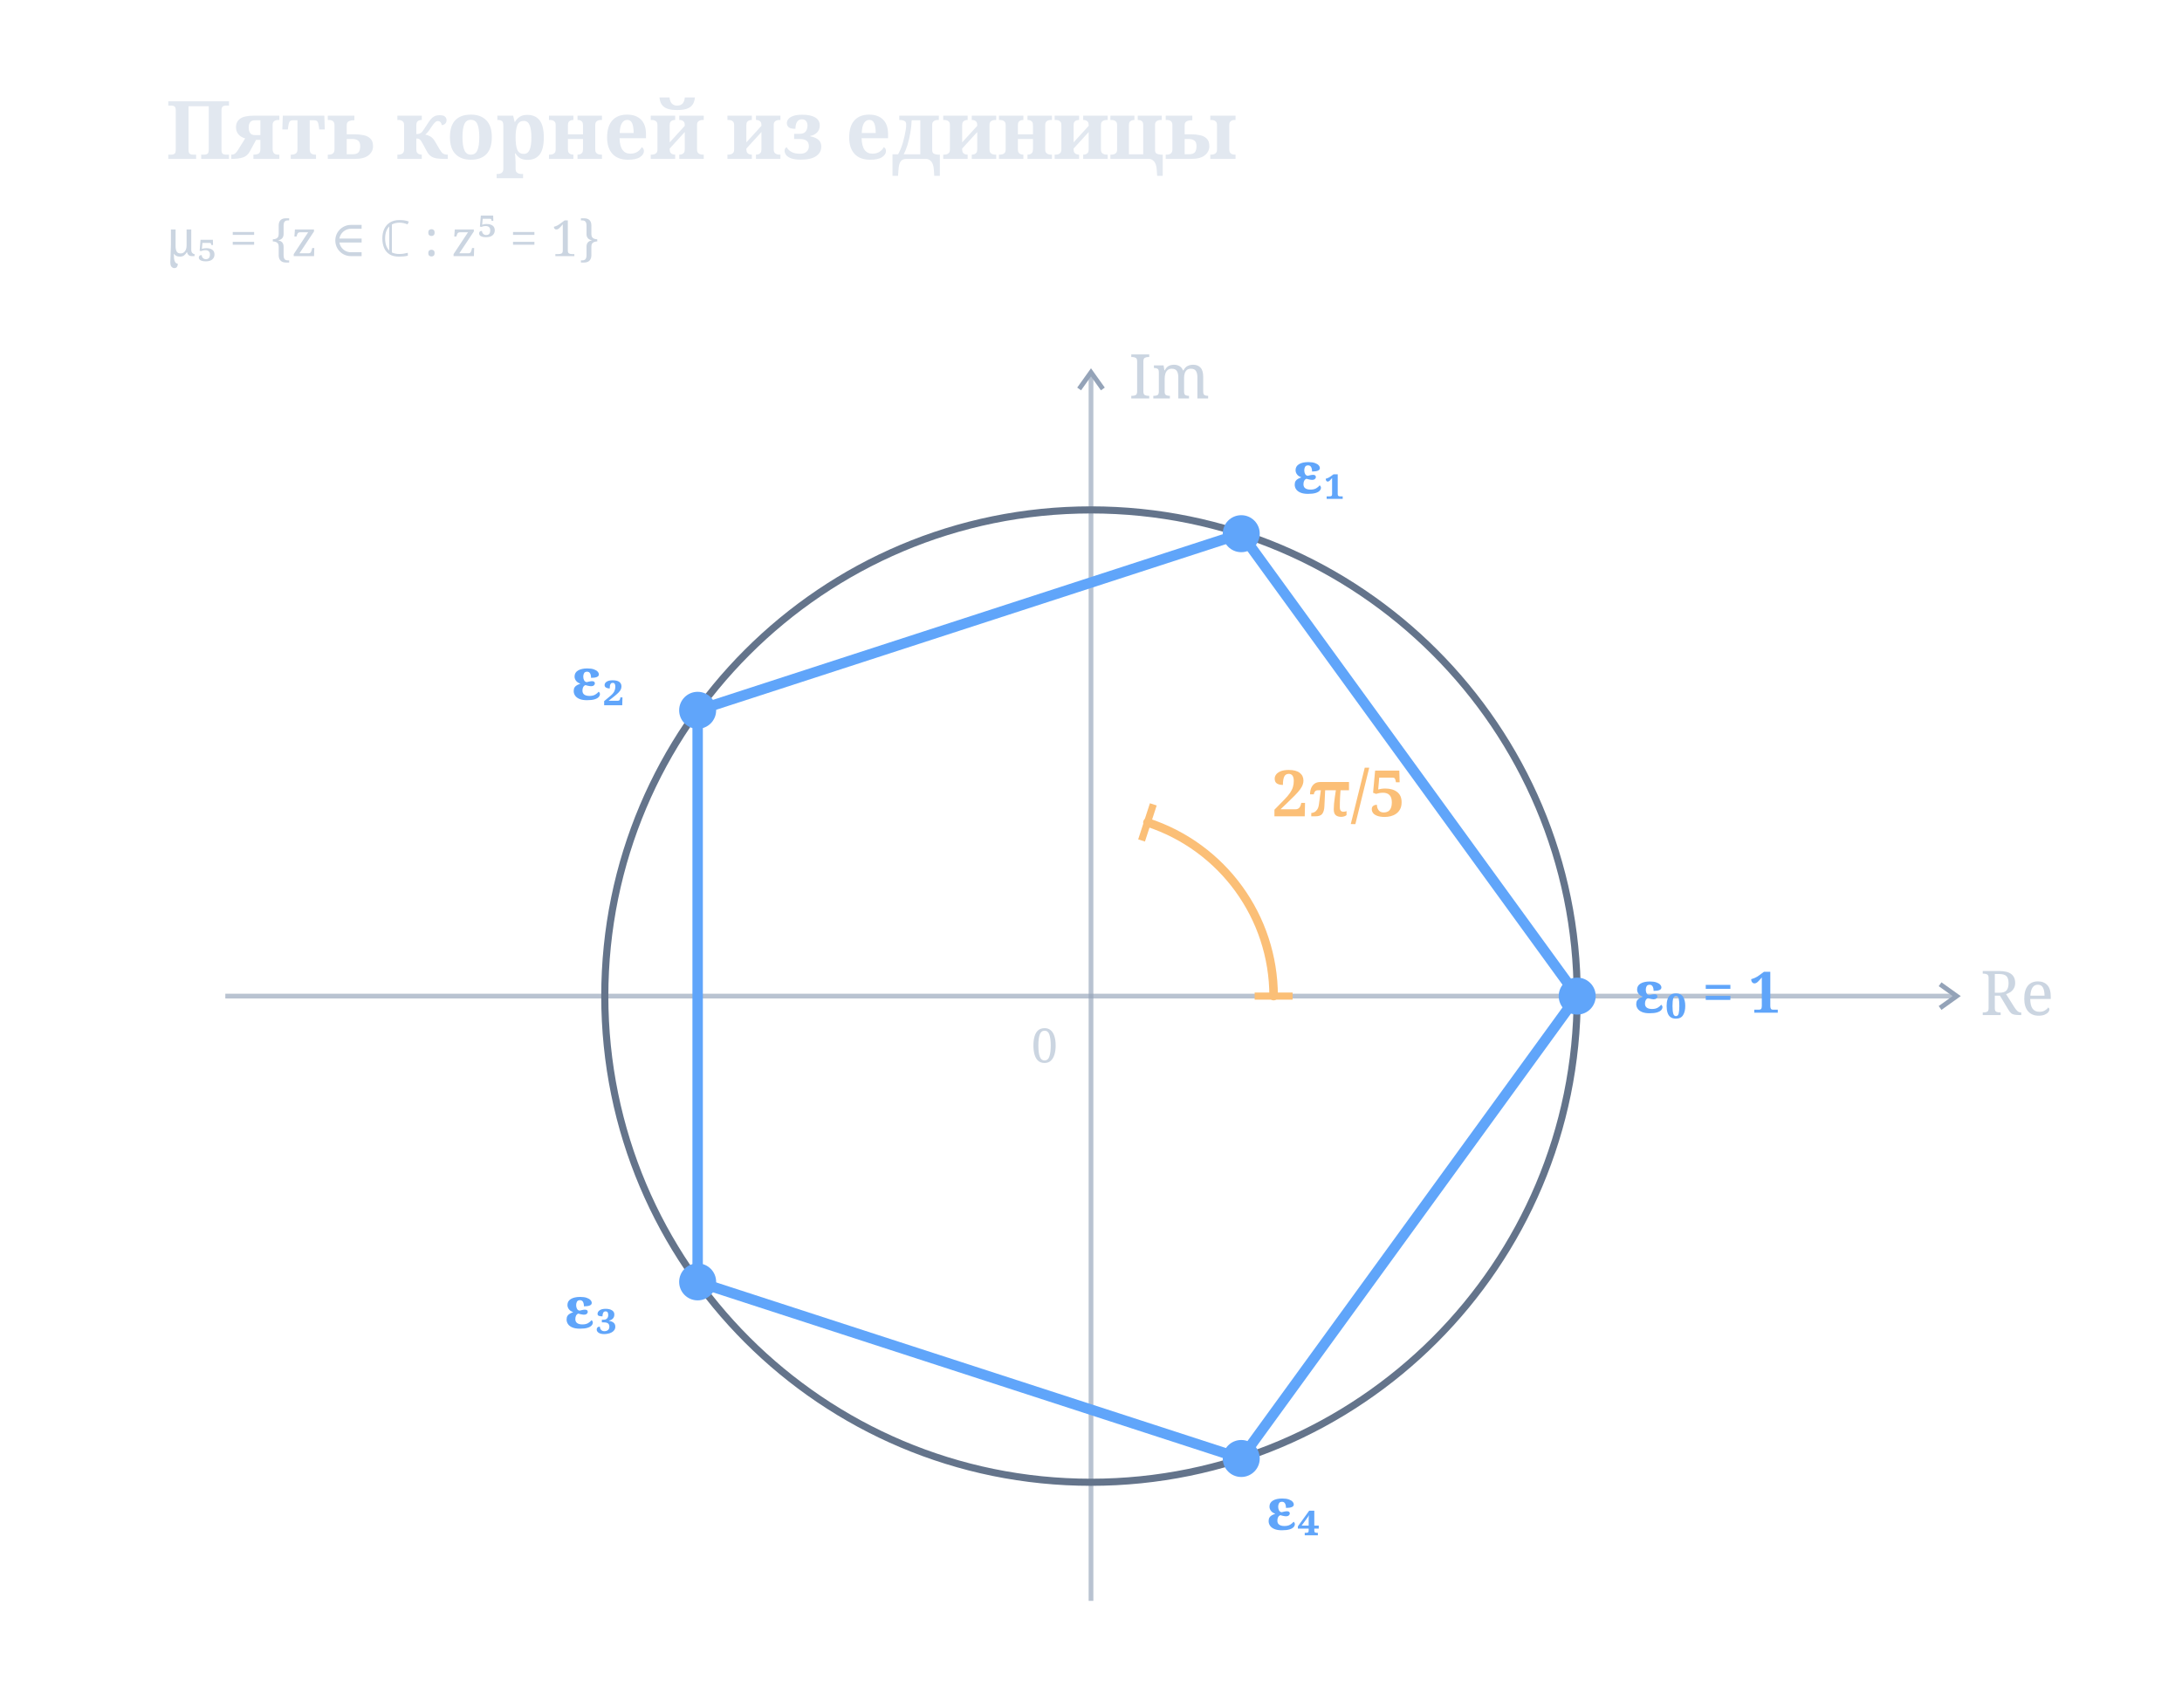
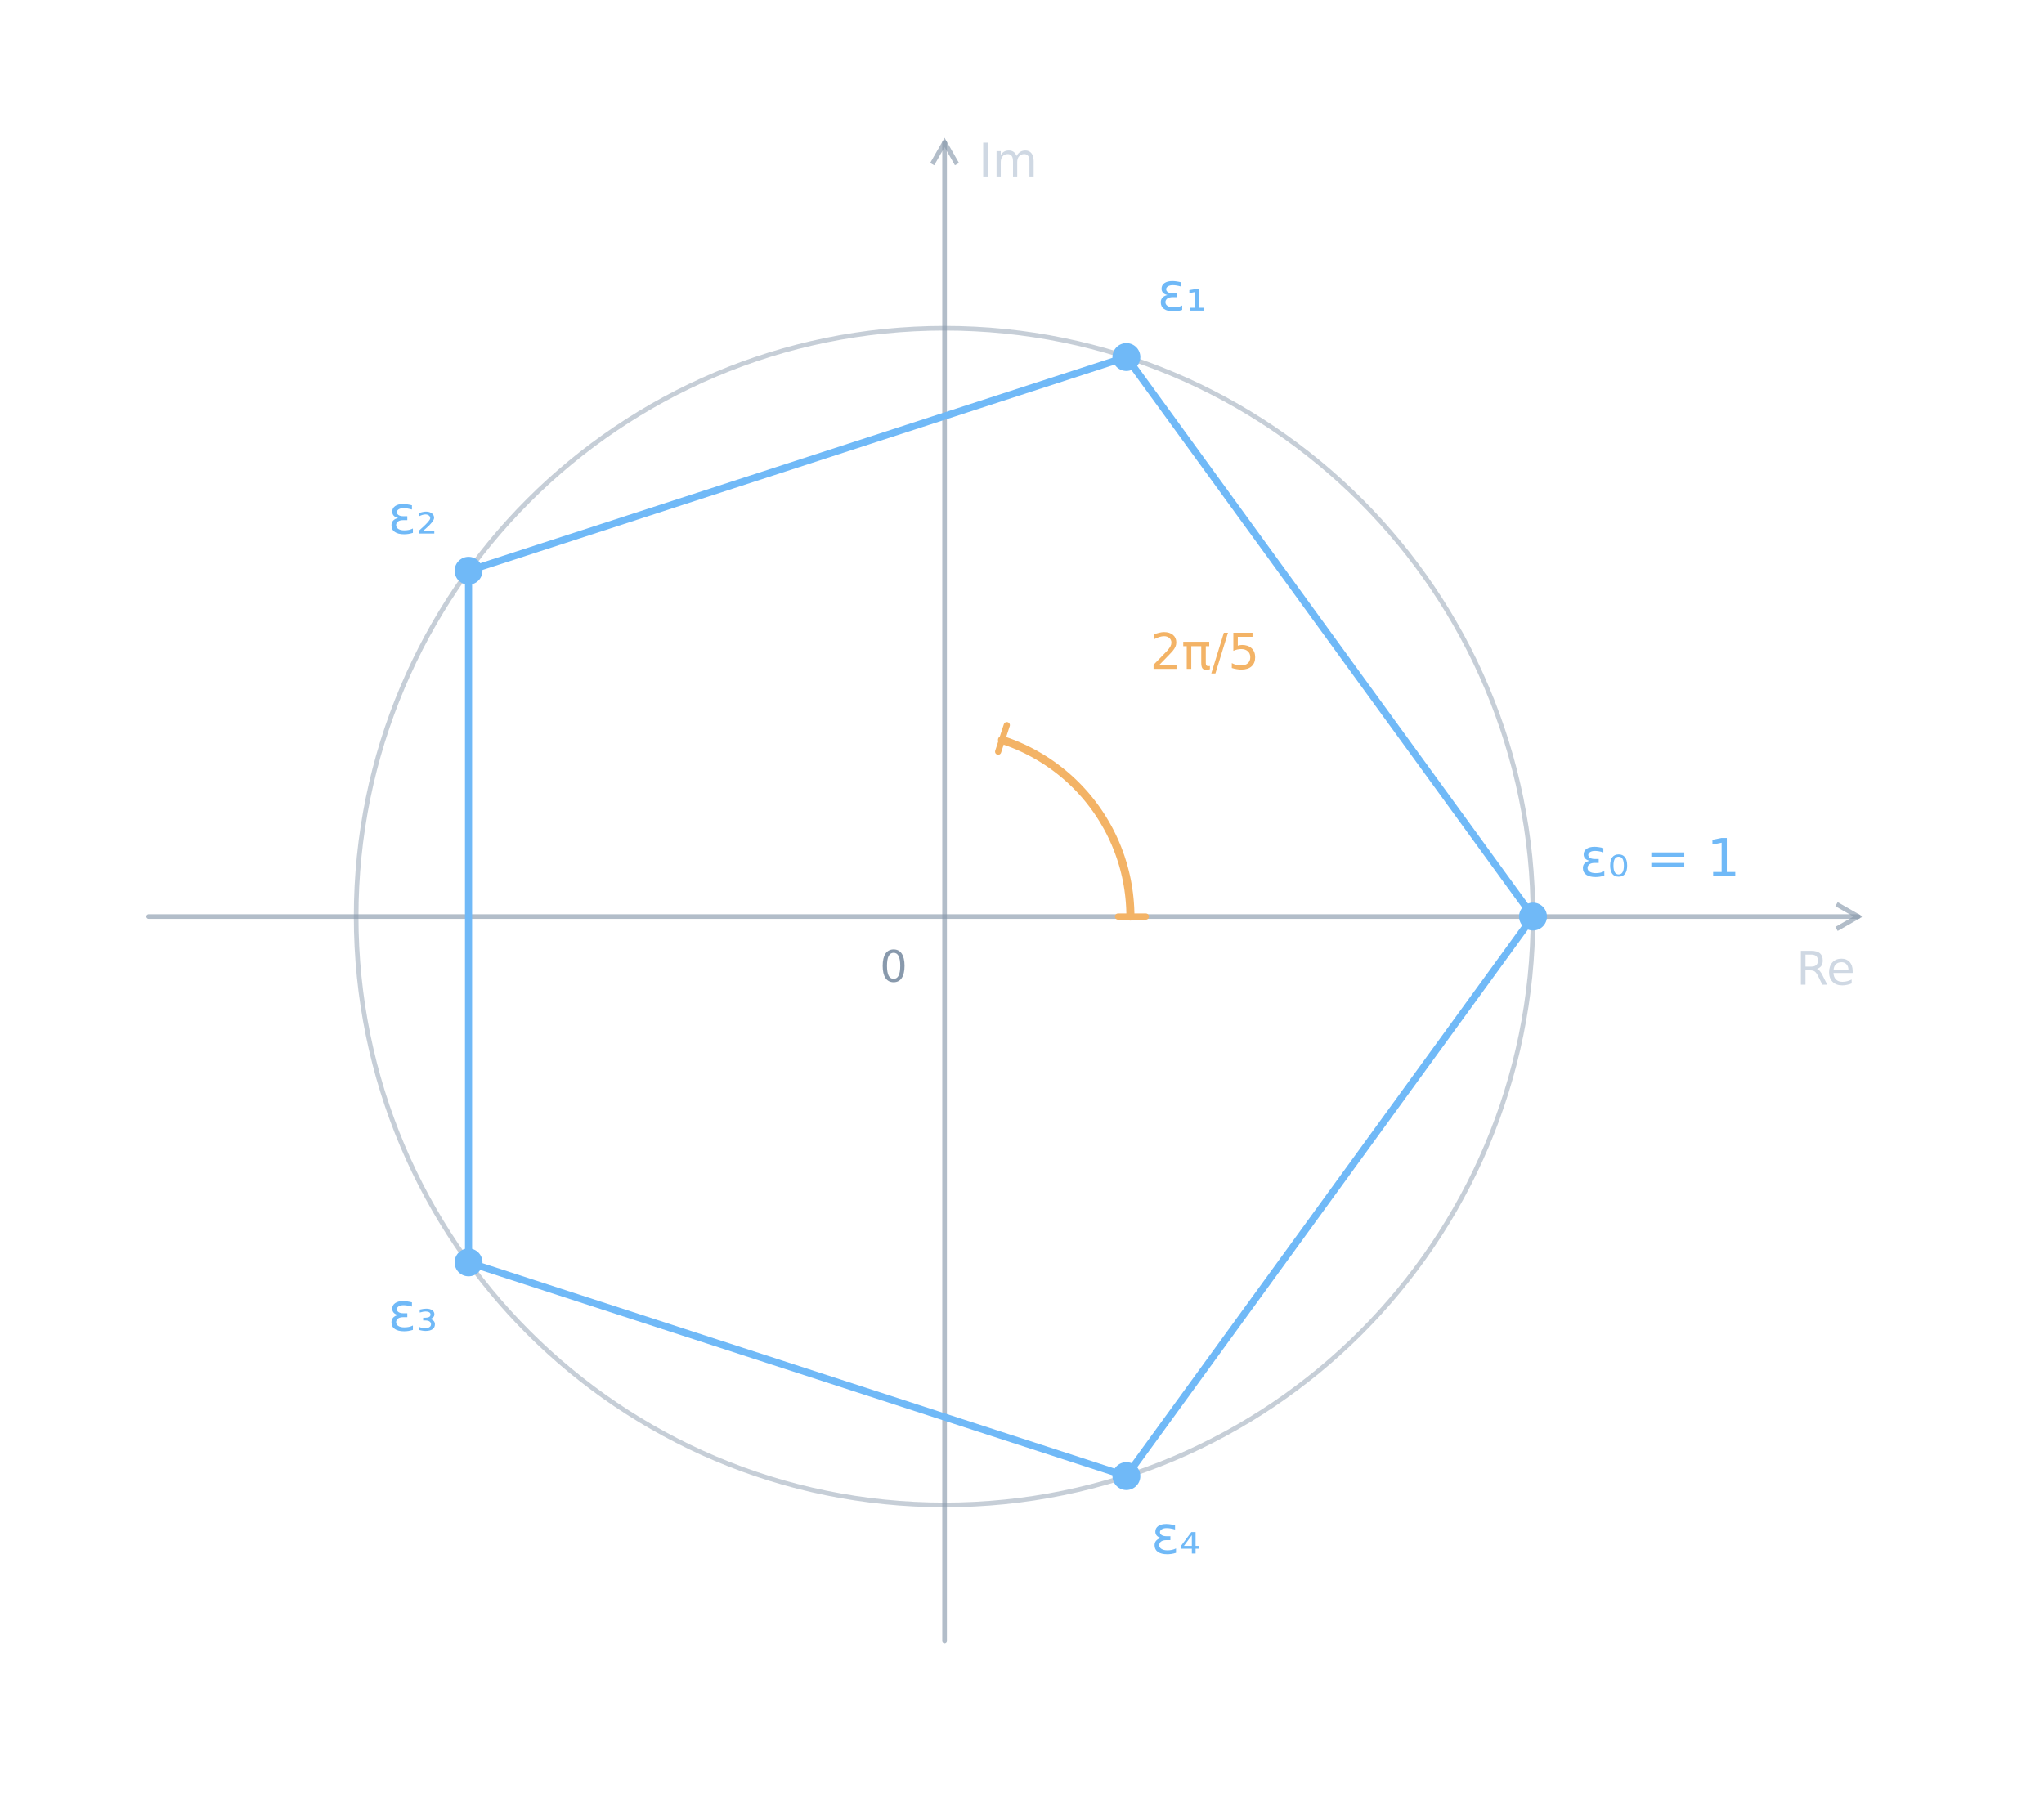
- <svg xmlns="http://www.w3.org/2000/svg" width="920" height="720" viewBox="0 0 920 720" role="img" aria-label="Пять корней из единицы">
-   <defs>
-     <marker id="axisArrow" markerWidth="10" markerHeight="10" refX="7" refY="3.5" orient="auto">
-       <path d="M0 0L7 3.5L0 7" fill="none" stroke="#94a3b8" stroke-width="1.3" />
-     </marker>
-     <marker id="warmArrow" markerWidth="9" markerHeight="9" refX="8" refY="4" orient="auto">
-       <path d="M0 0L8 4L0 8" fill="#fbbf77" />
-     </marker>
-   </defs>
-   <text x="70.0" y="67.0" fill="#e2e8f0" font-size="34" font-weight="600" text-anchor="start" font-family="Georgia, Cambria, serif">Пять корней из единицы</text>
-   <text x="70.0" y="108.0" fill="#cbd5e1" font-size="21" font-weight="400" text-anchor="start" font-family="Georgia, Cambria, serif">μ₅ = {z ∈ ℂ : z⁵ = 1}</text>
-   <line x1="95.00" y1="420.00" x2="825.00" y2="420.00" stroke="#94a3b8" stroke-width="2" opacity="0.65" />
-   <line x1="460.00" y1="675.00" x2="460.00" y2="157.00" stroke="#94a3b8" stroke-width="2" opacity="0.65" />
-   <path d="M818 415L825 420L818 425 M455 164L460 157L465 164" fill="none" stroke="#94a3b8" stroke-width="2" />
-   <text x="835.0" y="428.0" fill="#cbd5e1" font-size="26" font-weight="400" text-anchor="start" font-family="Georgia, Cambria, serif">Re</text>
-   <text x="476.0" y="168.0" fill="#cbd5e1" font-size="26" font-weight="400" text-anchor="start" font-family="Georgia, Cambria, serif">Im</text>
-   <text x="446.0" y="448.0" fill="#cbd5e1" font-size="20" font-weight="400" text-anchor="end" font-family="Georgia, Cambria, serif">0</text>
-   <circle cx="460" cy="420" r="205" fill="none" stroke="#64748b" stroke-width="3" />
-   <line x1="665.00" y1="420.00" x2="523.35" y2="225.03" stroke="#60a5fa" stroke-width="4.4" opacity="1" />
-   <line x1="523.35" y1="225.03" x2="294.15" y2="299.50" stroke="#60a5fa" stroke-width="4.4" opacity="1" />
-   <line x1="294.15" y1="299.50" x2="294.15" y2="540.50" stroke="#60a5fa" stroke-width="4.4" opacity="1" />
-   <line x1="294.15" y1="540.50" x2="523.35" y2="614.97" stroke="#60a5fa" stroke-width="4.4" opacity="1" />
-   <line x1="523.35" y1="614.97" x2="665.00" y2="420.00" stroke="#60a5fa" stroke-width="4.4" opacity="1" />
-   <circle cx="665.00" cy="420.00" r="7.8" fill="#60a5fa" />
-   <circle cx="523.35" cy="225.03" r="7.8" fill="#60a5fa" />
-   <circle cx="294.15" cy="299.50" r="7.8" fill="#60a5fa" />
-   <circle cx="294.15" cy="540.50" r="7.8" fill="#60a5fa" />
-   <circle cx="523.35" cy="614.97" r="7.8" fill="#60a5fa" />
-   <text x="689.0" y="427.0" fill="#60a5fa" font-size="24" font-weight="600" text-anchor="start" font-family="Georgia, Cambria, serif">ε₀ = 1</text>
-   <text x="545.0" y="208.0" fill="#60a5fa" font-size="24" font-weight="600" text-anchor="start" font-family="Georgia, Cambria, serif">ε₁</text>
-   <text x="241.0" y="295.0" fill="#60a5fa" font-size="24" font-weight="600" text-anchor="start" font-family="Georgia, Cambria, serif">ε₂</text>
-   <text x="238.0" y="560.0" fill="#60a5fa" font-size="24" font-weight="600" text-anchor="start" font-family="Georgia, Cambria, serif">ε₃</text>
-   <text x="534.0" y="645.0" fill="#60a5fa" font-size="24" font-weight="600" text-anchor="start" font-family="Georgia, Cambria, serif">ε₄</text>
-   <path d="M537.00,420.00 A77,77 0 0 0 483.79,346.77" fill="none" stroke="#fbbf77" stroke-width="3.6" stroke-linecap="round" />
-   <line x1="529.00" y1="420.00" x2="545.00" y2="420.00" stroke="#fbbf77" stroke-width="3" opacity="1" />
-   <line x1="481.32" y1="354.38" x2="486.27" y2="339.16" stroke="#fbbf77" stroke-width="3" opacity="1" />
-   <text x="564.4" y="344.2" fill="#fbbf77" font-size="27" font-weight="600" text-anchor="middle" font-family="Georgia, Cambria, serif">2π/5</text>
+ <svg xmlns="http://www.w3.org/2000/svg" width="660" height="580" viewBox="0 0 660 580">
+   <line x1="48.00" y1="296.00" x2="600.00" y2="296.00" stroke="#8899ac" stroke-width="1.5" opacity="0.65" stroke-linecap="round" />
+   <line x1="305.00" y1="530.00" x2="305.00" y2="46.00" stroke="#8899ac" stroke-width="1.5" opacity="0.65" stroke-linecap="round" />
+   <path d="M 593 292 L 600 296 L 593 300" fill="none" stroke="#8899ac" stroke-width="1.5" opacity="0.65" />
+   <path d="M 301 53 L 305 46 L 309 53" fill="none" stroke="#8899ac" stroke-width="1.5" opacity="0.65" />
+   <text x="599.0" y="318.0" fill="#cfd8e3" font-family="DejaVu Sans, Arial, sans-serif" font-size="15" font-weight="normal" text-anchor="end">Re</text>
+   <text x="316.0" y="57.0" fill="#cfd8e3" font-family="DejaVu Sans, Arial, sans-serif" font-size="15" font-weight="normal" text-anchor="start">Im</text>
+   <text x="293.0" y="317.0" fill="#8899ac" font-family="DejaVu Sans, Arial, sans-serif" font-size="14" font-weight="normal" text-anchor="end">0</text>
+   <circle cx="305" cy="296" r="190" fill="none" stroke="#8899ac" stroke-width="1.5" opacity="0.48" />
+   <polygon points="495.00,296.00 363.71,115.30 151.29,184.32 151.29,407.68 363.71,476.70" fill="none" stroke="#70b9f7" stroke-width="2.3" stroke-linejoin="round" />
+   <path d="M 365.00,296.00 L 365.00,295.37 L 364.99,294.74 L 364.97,294.12 L 364.95,293.49 L 364.92,292.86 L 364.88,292.23 L 364.84,291.61 L 364.79,290.98 L 364.73,290.35 L 364.67,289.73 L 364.60,289.10 L 364.53,288.48 L 364.44,287.86 L 364.36,287.24 L 364.26,286.61 L 364.16,285.99 L 364.05,285.37 L 363.94,284.76 L 363.82,284.14 L 363.69,283.53 L 363.56,282.91 L 363.41,282.30 L 363.27,281.69 L 363.11,281.08 L 362.96,280.47 L 362.79,279.86 L 362.62,279.26 L 362.44,278.66 L 362.25,278.06 L 362.06,277.46 L 361.87,276.86 L 361.66,276.27 L 361.45,275.68 L 361.24,275.09 L 361.01,274.50 L 360.79,273.91 L 360.55,273.33 L 360.31,272.75 L 360.07,272.17 L 359.81,271.60 L 359.55,271.02 L 359.29,270.45 L 359.02,269.89 L 358.74,269.32 L 358.46,268.76 L 358.17,268.20 L 357.88,267.65 L 357.58,267.09 L 357.27,266.55 L 356.96,266.00 L 356.64,265.46 L 356.32,264.92 L 355.99,264.38 L 355.66,263.85 L 355.32,263.32 L 354.98,262.80 L 354.62,262.27 L 354.27,261.76 L 353.91,261.24 L 353.54,260.73 L 353.17,260.23 L 352.79,259.72 L 352.41,259.23 L 352.02,258.73 L 351.63,258.24 L 351.23,257.75 L 350.83,257.27 L 350.42,256.79 L 350.01,256.32 L 349.59,255.85 L 349.17,255.39 L 348.74,254.93 L 348.31,254.47 L 347.87,254.02 L 347.43,253.57 L 346.98,253.13 L 346.53,252.69 L 346.07,252.26 L 345.61,251.83 L 345.15,251.41 L 344.68,250.99 L 344.21,250.58 L 343.73,250.17 L 343.25,249.77 L 342.76,249.37 L 342.27,248.98 L 341.77,248.59 L 341.28,248.21 L 340.77,247.83 L 340.27,247.46 L 339.76,247.09 L 339.24,246.73 L 338.73,246.38 L 338.20,246.02 L 337.68,245.68 L 337.15,245.34 L 336.62,245.01 L 336.08,244.68 L 335.54,244.36 L 335.00,244.04 L 334.45,243.73 L 333.91,243.42 L 333.35,243.12 L 332.80,242.83 L 332.24,242.54 L 331.68,242.26 L 331.11,241.98 L 330.55,241.71 L 329.98,241.45 L 329.40,241.19 L 328.83,240.93 L 328.25,240.69 L 327.67,240.45 L 327.09,240.21 L 326.50,239.99 L 325.91,239.76 L 325.32,239.55 L 324.73,239.34 L 324.14,239.13 L 323.54,238.94" fill="none" stroke="#f3b366" stroke-width="2.6" stroke-linecap="round" />
+   <line x1="361.00" y1="296.00" x2="370.00" y2="296.00" stroke="#f3b366" stroke-width="2" opacity="1" stroke-linecap="round" />
+   <line x1="322.30" y1="242.74" x2="325.09" y2="234.18" stroke="#f3b366" stroke-width="2" opacity="1" stroke-linecap="round" />
+   <text x="389.0" y="216.0" fill="#f3b366" font-family="DejaVu Sans, Arial, sans-serif" font-size="16" font-weight="normal" text-anchor="middle">2π/5</text>
+   <circle cx="495.00" cy="296.00" r="4.5" fill="#70b9f7" />
+   <circle cx="363.71" cy="115.30" r="4.5" fill="#70b9f7" />
+   <circle cx="151.29" cy="184.32" r="4.5" fill="#70b9f7" />
+   <circle cx="151.29" cy="407.68" r="4.5" fill="#70b9f7" />
+   <circle cx="363.71" cy="476.70" r="4.5" fill="#70b9f7" />
+   <text x="510.0" y="283.0" fill="#70b9f7" font-family="DejaVu Sans, Arial, sans-serif" font-size="17" font-weight="normal" text-anchor="start">ε₀ = 1</text>
+   <text x="373.7" y="100.3" fill="#70b9f7" font-family="DejaVu Sans, Arial, sans-serif" font-size="17" font-weight="normal" text-anchor="start">ε₁</text>
+   <text x="141.3" y="172.3" fill="#70b9f7" font-family="DejaVu Sans, Arial, sans-serif" font-size="17" font-weight="normal" text-anchor="end">ε₂</text>
+   <text x="141.3" y="429.7" fill="#70b9f7" font-family="DejaVu Sans, Arial, sans-serif" font-size="17" font-weight="normal" text-anchor="end">ε₃</text>
+   <text x="371.7" y="501.7" fill="#70b9f7" font-family="DejaVu Sans, Arial, sans-serif" font-size="17" font-weight="normal" text-anchor="start">ε₄</text>
</svg>
